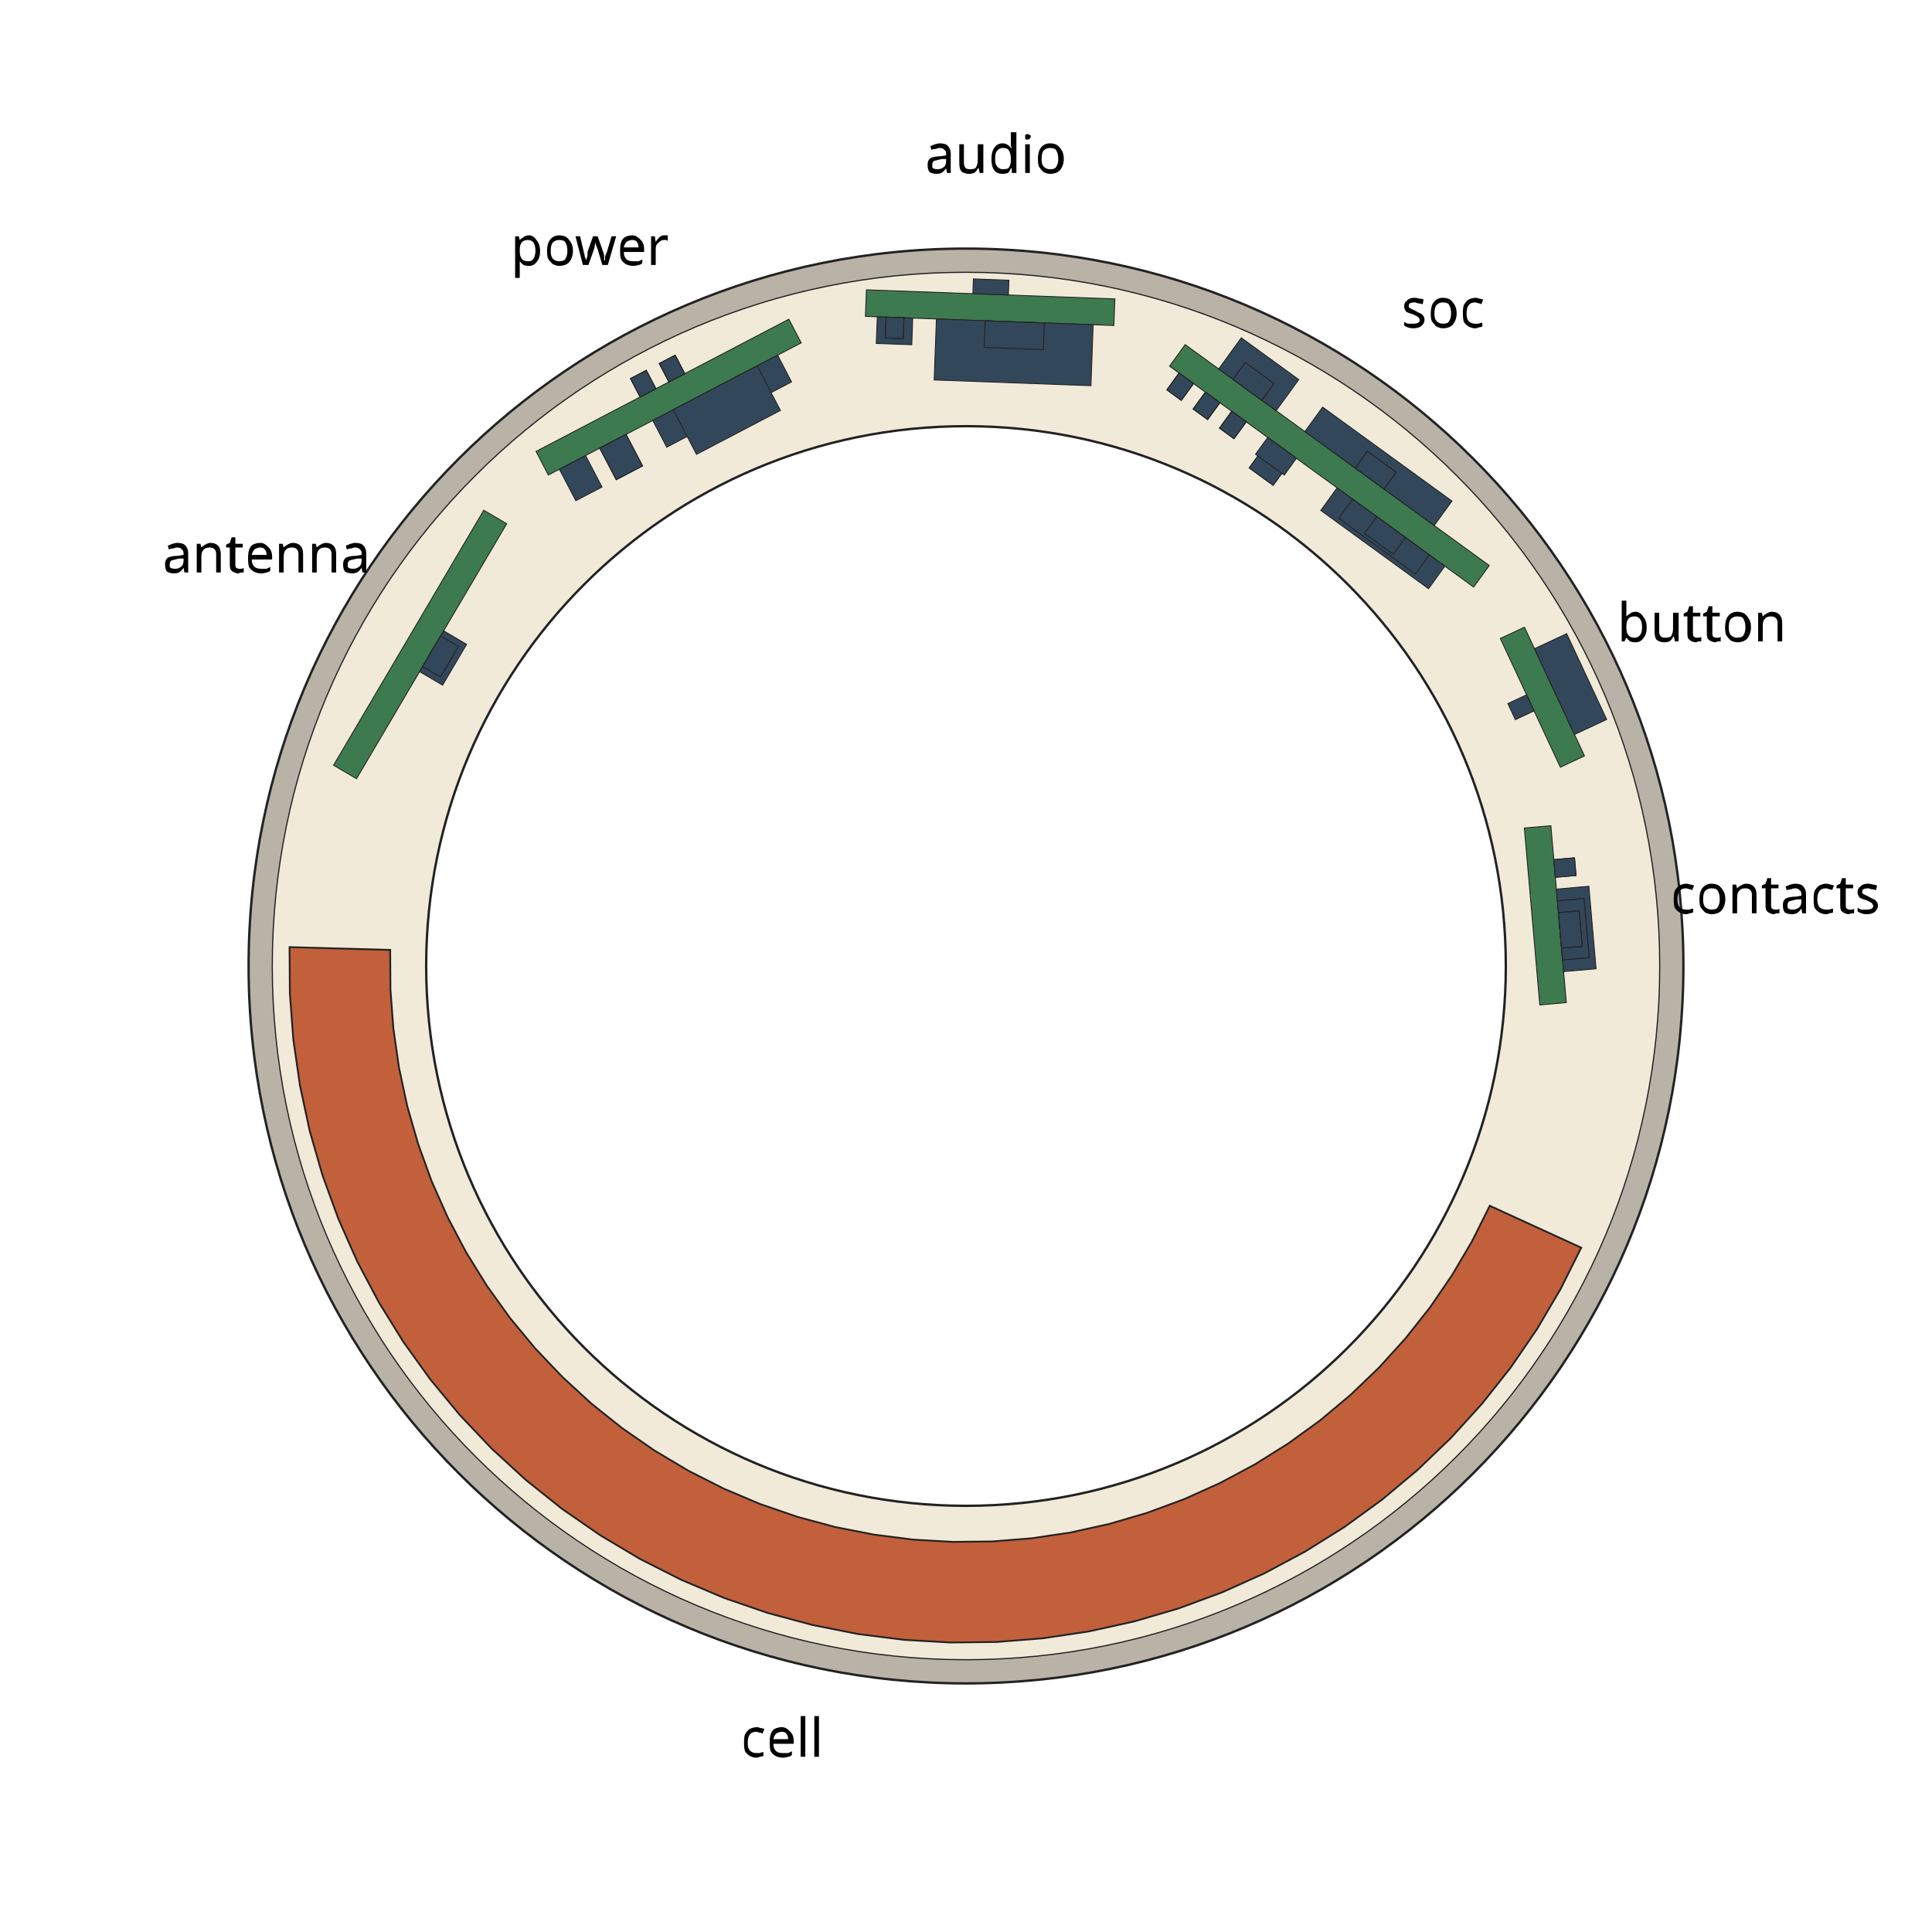
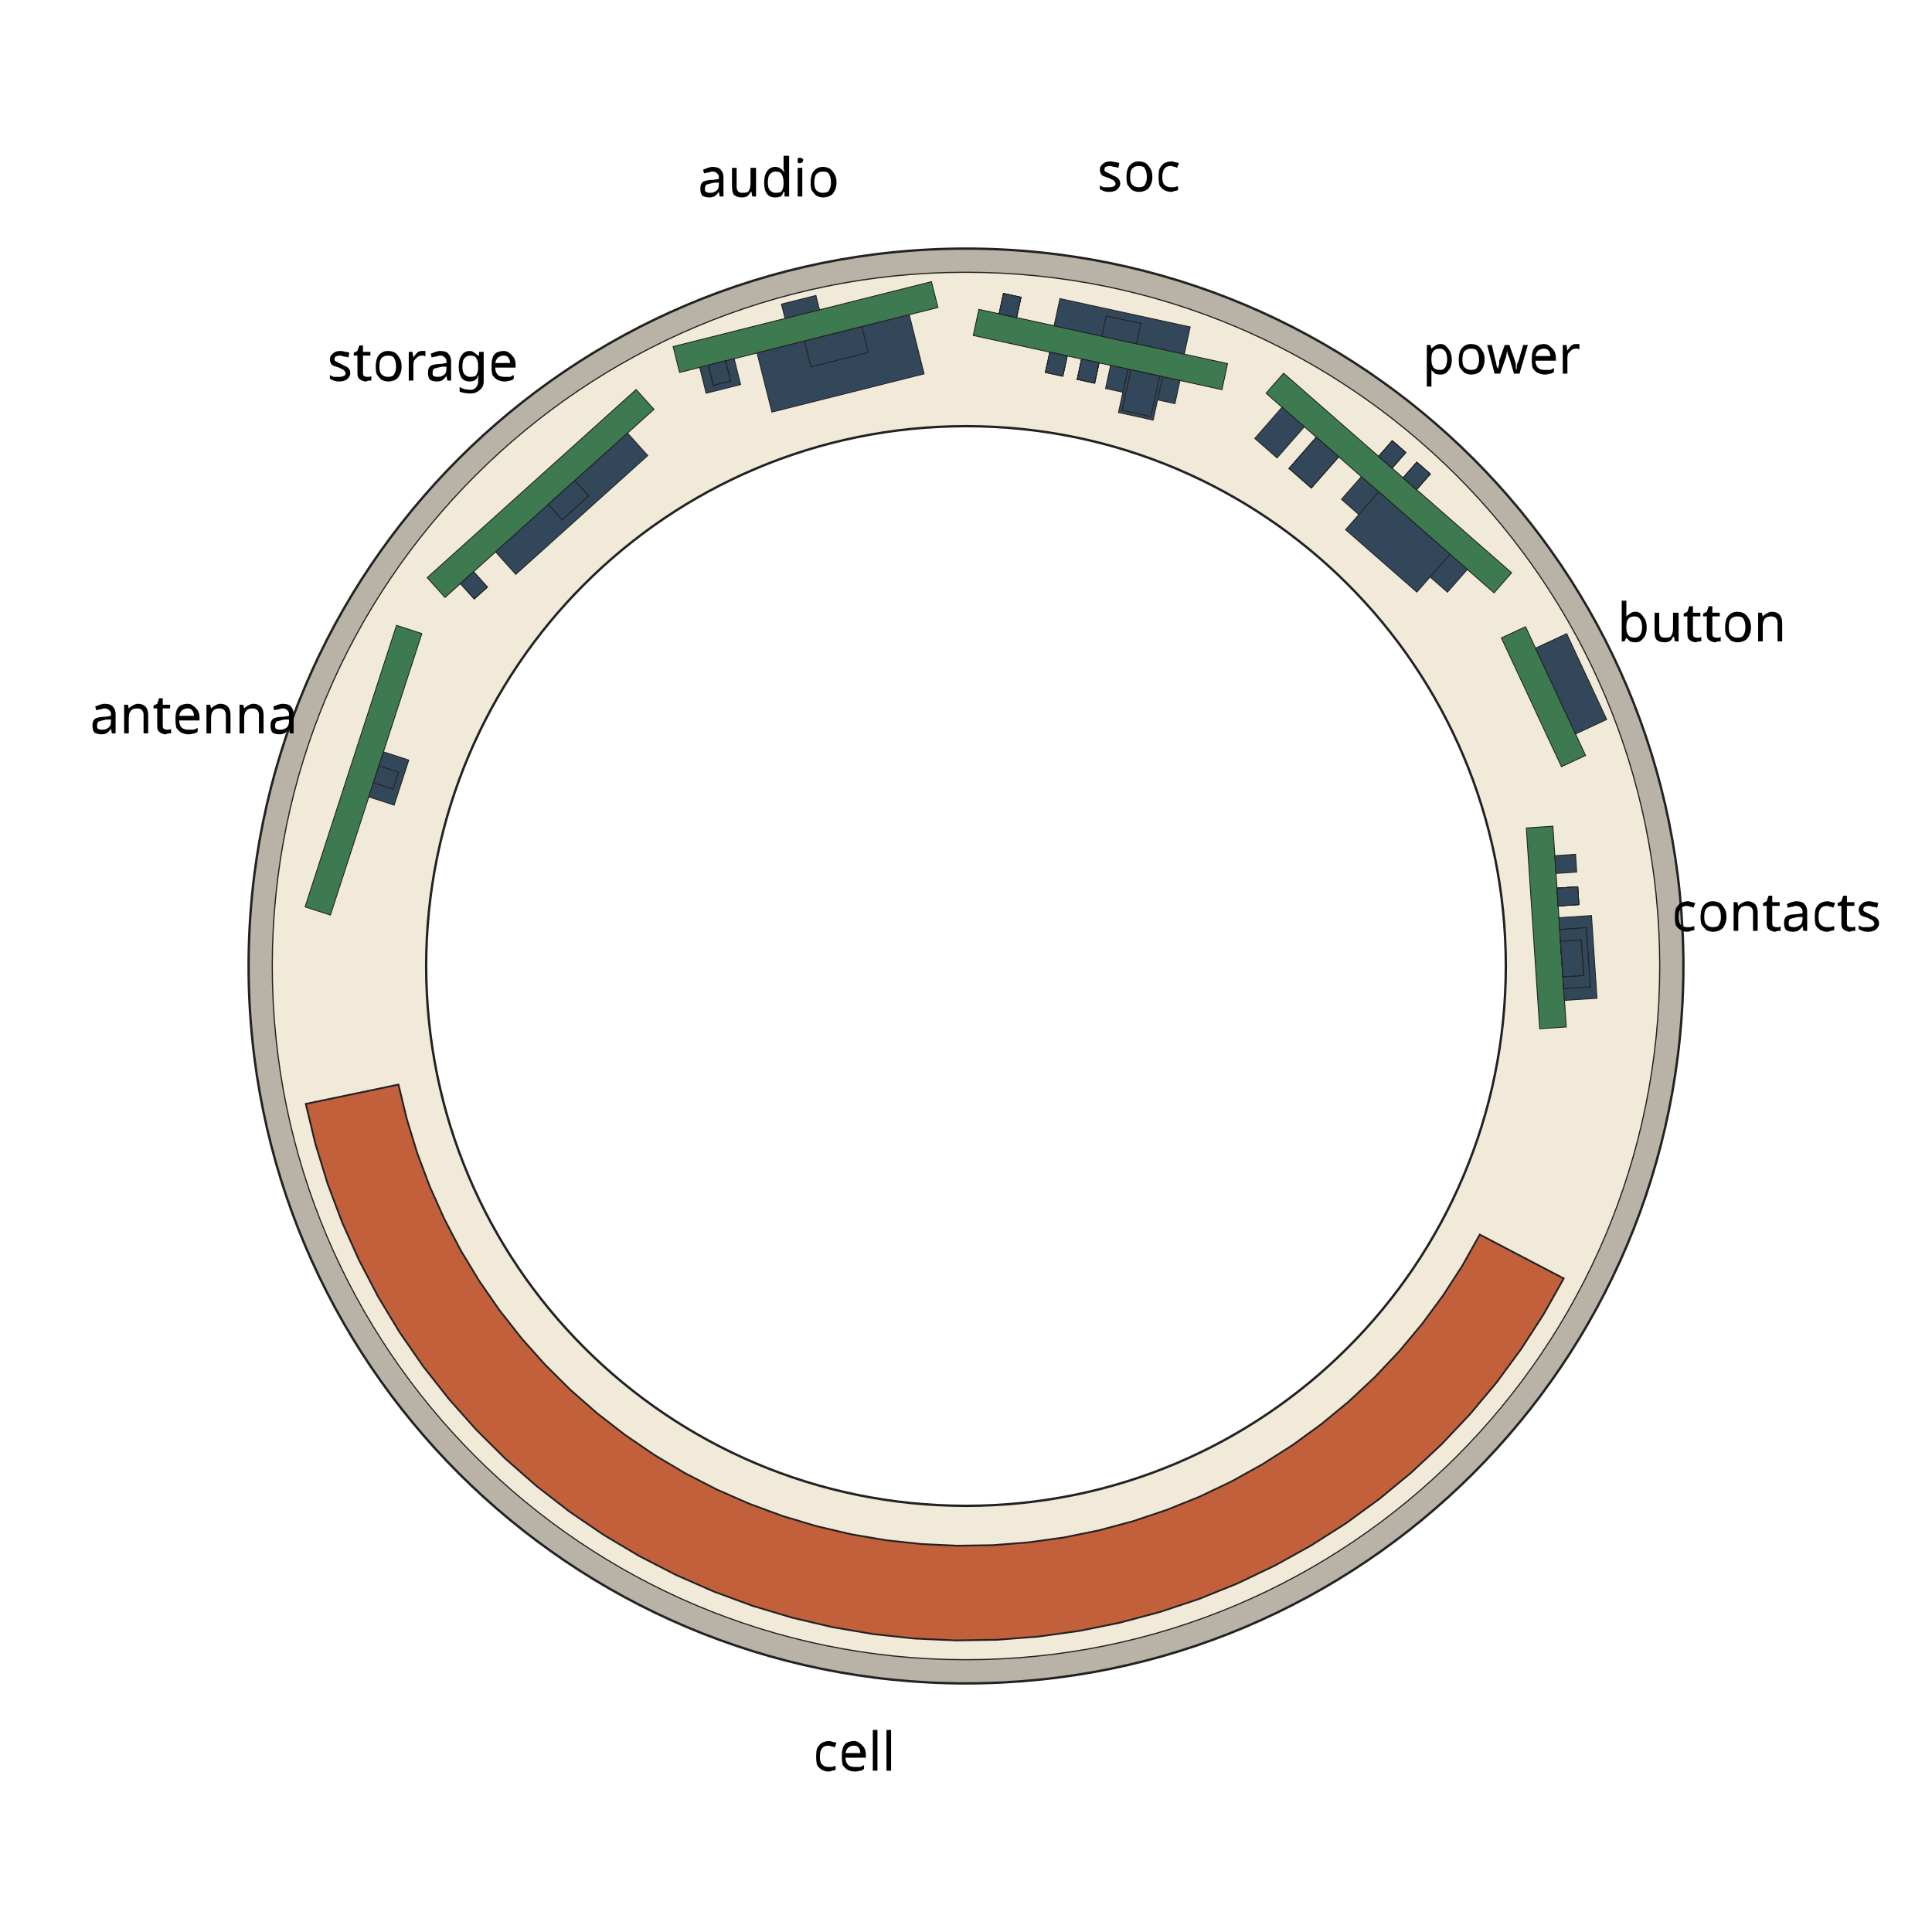
<svg xmlns="http://www.w3.org/2000/svg" viewBox="-16.32 -16.32 32.64 32.64" width="640" font-family="sans-serif">
  <rect x="-16.32" y="-16.32" width="32.64" height="32.64" fill="#fff" />
  <circle r="12.120" fill="#b9b2a6" stroke="#222" stroke-width="0.04" />
  <circle r="11.720" fill="#f1ead9" stroke="#222" stroke-width="0.02" />
  <circle r="9.120" fill="#fff" stroke="#222" stroke-width="0.04" />
-   <polygon points="-11.428,-0.319 -11.423,0.464 -11.364,1.245 -11.252,2.020 -11.088,2.785 -10.871,3.537 -10.603,4.273 -10.286,4.989 -9.920,5.681 -9.508,6.347 -9.051,6.983 -8.552,7.586 -8.013,8.154 -7.436,8.683 -6.824,9.172 -6.180,9.617 -5.507,10.018 -4.809,10.371 -4.088,10.676 -3.347,10.931 -2.591,11.134 -1.823,11.286 -1.046,11.384 -0.264,11.429 0.519,11.420 1.299,11.358 2.074,11.242 2.838,11.074 3.590,10.854 4.324,10.583 5.038,10.262 5.729,9.893 6.393,9.478 7.026,9.018 7.627,8.516 8.192,7.974 8.719,7.394 9.205,6.780 9.647,6.134 10.044,5.459 10.394,4.759 8.849,4.051 8.551,4.647 8.212,5.222 7.836,5.772 7.422,6.295 6.974,6.788 6.493,7.249 5.982,7.677 5.442,8.068 4.877,8.422 4.289,8.736 3.681,9.009 3.056,9.240 2.416,9.427 1.765,9.571 1.106,9.669 0.441,9.722 -0.225,9.729 -0.890,9.691 -1.552,9.607 -2.206,9.479 -2.849,9.306 -3.480,9.089 -4.094,8.829 -4.688,8.528 -5.261,8.187 -5.809,7.808 -6.330,7.392 -6.821,6.941 -7.280,6.458 -7.705,5.945 -8.094,5.403 -8.445,4.837 -8.756,4.247 -9.027,3.638 -9.254,3.011 -9.439,2.371 -9.579,1.719 -9.674,1.059 -9.724,0.395 -9.728,-0.272" fill="#c2603c" stroke="#222" stroke-width="0.03" />
-   <polygon points="9.694,0.658 9.433,-2.331 9.881,-2.370 10.142,0.618" fill="#3d7a4f" stroke="#222" stroke-width="0.015" />
-   <polygon points="10.097,0.095 9.975,-1.299 10.523,-1.347 10.645,0.047" fill="#33475b" stroke="#222" stroke-width="0.015" />
-   <polygon points="10.079,-0.104 9.992,-1.100 10.440,-1.139 10.528,-0.143" fill="#33475b" stroke="#222" stroke-width="0.015" />
-   <polygon points="10.079,-0.104 9.992,-1.100 10.440,-1.139 10.528,-0.143" fill="#33475b" stroke="#222" stroke-width="0.015" />
-   <polygon points="10.062,-0.303 10.010,-0.901 10.358,-0.931 10.411,-0.334" fill="#33475b" stroke="#222" stroke-width="0.015" />
-   <polygon points="10.062,-0.303 10.010,-0.901 10.358,-0.931 10.411,-0.334" fill="#33475b" stroke="#222" stroke-width="0.015" />
-   <polygon points="10.062,-0.303 10.010,-0.901 10.358,-0.931 10.411,-0.334" fill="#33475b" stroke="#222" stroke-width="0.015" />
-   <polygon points="9.957,-1.499 9.931,-1.797 10.280,-1.828 10.306,-1.529" fill="#33475b" stroke="#222" stroke-width="0.015" />
-   <polygon points="9.957,-1.499 9.931,-1.797 10.280,-1.828 10.306,-1.529" fill="#33475b" stroke="#222" stroke-width="0.015" />
-   <text x="13.67" y="-1.20" font-size="0.9" text-anchor="middle" dominant-baseline="middle">contacts</text>
-   <polygon points="10.041,-3.358 9.027,-5.534 9.435,-5.724 10.449,-3.549" fill="#3d7a4f" stroke="#222" stroke-width="0.015" />
-   <polygon points="9.281,-4.162 9.154,-4.434 9.471,-4.582 9.598,-4.310" fill="#33475b" stroke="#222" stroke-width="0.015" />
-   <polygon points="10.280,-3.911 9.604,-5.361 10.148,-5.615 10.824,-4.165" fill="#33475b" stroke="#222" stroke-width="0.015" />
+   <polygon points="-11.154,2.330 -10.990,3.010 -10.785,3.678 -10.539,4.332 -10.254,4.970 -9.930,5.590 -9.569,6.188 -9.171,6.763 -8.739,7.312 -8.275,7.834 -7.779,8.327 -7.253,8.788 -6.701,9.216 -6.123,9.610 -5.523,9.967 -4.901,10.287 -4.261,10.568 -3.605,10.810 -2.936,11.010 -2.255,11.170 -1.566,11.287 -0.871,11.362 -0.173,11.394 0.526,11.383 1.223,11.329 1.915,11.233 2.600,11.094 3.275,10.914 3.938,10.693 4.587,10.431 5.217,10.130 5.829,9.791 6.418,9.416 6.983,9.004 7.522,8.559 8.033,8.082 8.513,7.574 8.962,7.038 9.376,6.475 9.756,5.888 10.098,5.279 8.680,4.538 8.386,5.062 8.060,5.566 7.703,6.050 7.318,6.511 6.905,6.947 6.466,7.358 6.003,7.740 5.517,8.094 5.010,8.417 4.485,8.708 3.943,8.967 3.385,9.191 2.816,9.382 2.235,9.537 1.646,9.656 1.051,9.738 0.452,9.785 -0.149,9.794 -0.749,9.766 -1.346,9.702 -1.939,9.601 -2.524,9.464 -3.099,9.292 -3.663,9.084 -4.213,8.843 -4.747,8.568 -5.264,8.261 -5.760,7.922 -6.235,7.554 -6.686,7.158 -7.113,6.734 -7.512,6.286 -7.883,5.813 -8.225,5.319 -8.536,4.805 -8.814,4.272 -9.060,3.724 -9.271,3.161 -9.447,2.587 -9.588,2.003" fill="#c2603c" stroke="#222" stroke-width="0.03" />
+   <polygon points="9.692,1.060 9.466,-2.332 9.915,-2.362 10.141,1.030" fill="#3d7a4f" stroke="#222" stroke-width="0.015" />
+   <polygon points="10.111,0.581 10.018,-0.816 10.567,-0.852 10.660,0.545" fill="#33475b" stroke="#222" stroke-width="0.015" />
+   <polygon points="10.097,0.382 10.031,-0.616 10.480,-0.646 10.547,0.352" fill="#33475b" stroke="#222" stroke-width="0.015" />
+   <polygon points="10.097,0.382 10.031,-0.616 10.480,-0.646 10.547,0.352" fill="#33475b" stroke="#222" stroke-width="0.015" />
+   <polygon points="10.084,0.182 10.044,-0.417 10.394,-0.440 10.433,0.159" fill="#33475b" stroke="#222" stroke-width="0.015" />
+   <polygon points="10.084,0.182 10.044,-0.417 10.394,-0.440 10.433,0.159" fill="#33475b" stroke="#222" stroke-width="0.015" />
+   <polygon points="10.084,0.182 10.044,-0.417 10.394,-0.440 10.433,0.159" fill="#33475b" stroke="#222" stroke-width="0.015" />
+   <polygon points="10.005,-1.015 9.985,-1.315 10.334,-1.338 10.354,-1.038" fill="#33475b" stroke="#222" stroke-width="0.015" />
+   <polygon points="10.005,-1.015 9.985,-1.315 10.334,-1.338 10.354,-1.038" fill="#33475b" stroke="#222" stroke-width="0.015" />
+   <polygon points="10.005,-1.015 9.985,-1.315 10.334,-1.338 10.354,-1.038" fill="#33475b" stroke="#222" stroke-width="0.015" />
+   <polygon points="10.005,-1.015 9.985,-1.315 10.334,-1.338 10.354,-1.038" fill="#33475b" stroke="#222" stroke-width="0.015" />
+   <polygon points="9.968,-1.564 9.948,-1.863 10.298,-1.887 10.317,-1.587" fill="#33475b" stroke="#222" stroke-width="0.015" />
+   <text x="13.69" y="-0.91" font-size="0.9" text-anchor="middle" dominant-baseline="middle">contacts</text>
+   <polygon points="10.060,-3.367 9.045,-5.542 9.453,-5.732 10.467,-3.557" fill="#3d7a4f" stroke="#222" stroke-width="0.015" />
+   <polygon points="10.298,-3.920 9.622,-5.370 10.148,-5.615 10.824,-4.165" fill="#33475b" stroke="#222" stroke-width="0.015" />
  <text x="12.43" y="-5.80" font-size="0.9" text-anchor="middle" dominant-baseline="middle">button</text>
-   <polygon points="8.576,-6.402 3.439,-10.134 3.703,-10.498 8.840,-6.766" fill="#3d7a4f" stroke="#222" stroke-width="0.015" />
-   <polygon points="7.814,-6.374 5.994,-7.697 6.270,-8.077 8.090,-6.755" fill="#33475b" stroke="#222" stroke-width="0.015" />
-   <polygon points="7.592,-6.622 6.298,-7.562 6.533,-7.886 7.827,-6.946" fill="#33475b" stroke="#222" stroke-width="0.015" />
-   <polygon points="7.217,-6.956 6.732,-7.309 6.938,-7.592 7.423,-7.240" fill="#33475b" stroke="#222" stroke-width="0.015" />
-   <polygon points="5.189,-8.121 4.785,-8.415 5.137,-8.900 5.542,-8.606" fill="#33475b" stroke="#222" stroke-width="0.015" />
-   <polygon points="5.189,-8.121 4.785,-8.415 5.137,-8.900 5.542,-8.606" fill="#33475b" stroke="#222" stroke-width="0.015" />
-   <polygon points="5.255,-8.382 5.013,-8.558 5.218,-8.841 5.461,-8.665" fill="#33475b" stroke="#222" stroke-width="0.015" />
-   <polygon points="5.377,-8.294 4.891,-8.646 5.097,-8.929 5.582,-8.577" fill="#33475b" stroke="#222" stroke-width="0.015" />
-   <polygon points="4.527,-8.911 4.285,-9.087 4.490,-9.370 4.733,-9.194" fill="#33475b" stroke="#222" stroke-width="0.015" />
-   <polygon points="4.527,-8.911 4.285,-9.087 4.490,-9.370 4.733,-9.194" fill="#33475b" stroke="#222" stroke-width="0.015" />
-   <polygon points="4.527,-8.911 4.285,-9.087 4.490,-9.370 4.733,-9.194" fill="#33475b" stroke="#222" stroke-width="0.015" />
-   <polygon points="4.527,-8.911 4.285,-9.087 4.490,-9.370 4.733,-9.194" fill="#33475b" stroke="#222" stroke-width="0.015" />
-   <polygon points="4.082,-9.234 3.840,-9.410 4.045,-9.694 4.288,-9.517" fill="#33475b" stroke="#222" stroke-width="0.015" />
-   <polygon points="4.082,-9.234 3.840,-9.410 4.045,-9.694 4.288,-9.517" fill="#33475b" stroke="#222" stroke-width="0.015" />
-   <polygon points="4.082,-9.234 3.840,-9.410 4.045,-9.694 4.288,-9.517" fill="#33475b" stroke="#222" stroke-width="0.015" />
-   <polygon points="4.082,-9.234 3.840,-9.410 4.045,-9.694 4.288,-9.517" fill="#33475b" stroke="#222" stroke-width="0.015" />
-   <polygon points="3.637,-9.557 3.395,-9.734 3.600,-10.017 3.843,-9.840" fill="#33475b" stroke="#222" stroke-width="0.015" />
-   <polygon points="3.637,-9.557 3.395,-9.734 3.600,-10.017 3.843,-9.840" fill="#33475b" stroke="#222" stroke-width="0.015" />
-   <polygon points="3.637,-9.557 3.395,-9.734 3.600,-10.017 3.843,-9.840" fill="#33475b" stroke="#222" stroke-width="0.015" />
-   <polygon points="7.910,-7.442 5.726,-9.029 6.025,-9.442 8.210,-7.855" fill="#33475b" stroke="#222" stroke-width="0.015" />
-   <polygon points="7.060,-8.059 6.575,-8.412 6.781,-8.695 7.266,-8.342" fill="#33475b" stroke="#222" stroke-width="0.015" />
-   <polygon points="7.060,-8.059 6.575,-8.412 6.781,-8.695 7.266,-8.342" fill="#33475b" stroke="#222" stroke-width="0.015" />
-   <polygon points="5.240,-9.382 4.269,-10.087 4.651,-10.613 5.622,-9.907" fill="#33475b" stroke="#222" stroke-width="0.015" />
-   <polygon points="4.997,-9.558 4.512,-9.911 4.718,-10.194 5.203,-9.841" fill="#33475b" stroke="#222" stroke-width="0.015" />
-   <polygon points="4.997,-9.558 4.512,-9.911 4.718,-10.194 5.203,-9.841" fill="#33475b" stroke="#222" stroke-width="0.015" />
-   <text x="8.06" y="-11.10" font-size="0.9" text-anchor="middle" dominant-baseline="middle">soc</text>
-   <polygon points="2.498,-10.821 -1.699,-10.975 -1.683,-11.424 2.515,-11.270" fill="#3d7a4f" stroke="#222" stroke-width="0.015" />
-   <polygon points="2.111,-9.804 -0.538,-9.901 -0.500,-10.931 2.148,-10.834" fill="#33475b" stroke="#222" stroke-width="0.015" />
-   <polygon points="1.307,-10.414 0.308,-10.451 0.325,-10.900 1.324,-10.864" fill="#33475b" stroke="#222" stroke-width="0.015" />
-   <polygon points="-0.916,-10.496 -1.516,-10.518 -1.499,-10.967 -0.900,-10.945" fill="#33475b" stroke="#222" stroke-width="0.015" />
-   <polygon points="-1.062,-10.601 -1.362,-10.612 -1.349,-10.962 -1.049,-10.951" fill="#33475b" stroke="#222" stroke-width="0.015" />
-   <polygon points="-1.062,-10.601 -1.362,-10.612 -1.349,-10.962 -1.049,-10.951" fill="#33475b" stroke="#222" stroke-width="0.015" />
-   <polygon points="-1.062,-10.601 -1.362,-10.612 -1.349,-10.962 -1.049,-10.951" fill="#33475b" stroke="#222" stroke-width="0.015" />
-   <polygon points="0.716,-11.336 0.116,-11.358 0.125,-11.608 0.725,-11.586" fill="#33475b" stroke="#222" stroke-width="0.015" />
-   <text x="0.50" y="-13.71" font-size="0.9" text-anchor="middle" dominant-baseline="middle">audio</text>
-   <polygon points="-2.784,-10.528 -7.056,-8.295 -7.264,-8.694 -2.993,-10.927" fill="#3d7a4f" stroke="#222" stroke-width="0.015" />
-   <polygon points="-2.947,-9.868 -5.056,-8.765 -5.292,-9.217 -3.183,-10.320" fill="#33475b" stroke="#222" stroke-width="0.015" />
-   <polygon points="-3.135,-9.386 -4.553,-8.644 -4.947,-9.398 -3.529,-10.139" fill="#33475b" stroke="#222" stroke-width="0.015" />
-   <polygon points="-5.466,-8.449 -5.909,-8.217 -6.187,-8.749 -5.744,-8.981" fill="#33475b" stroke="#222" stroke-width="0.015" />
-   <polygon points="-5.466,-8.449 -5.909,-8.217 -6.187,-8.749 -5.744,-8.981" fill="#33475b" stroke="#222" stroke-width="0.015" />
-   <polygon points="-5.466,-8.449 -5.909,-8.217 -6.187,-8.749 -5.744,-8.981" fill="#33475b" stroke="#222" stroke-width="0.015" />
-   <polygon points="-6.149,-8.092 -6.592,-7.861 -6.870,-8.392 -6.427,-8.624" fill="#33475b" stroke="#222" stroke-width="0.015" />
-   <polygon points="-4.752,-10.007 -5.018,-9.868 -5.180,-10.178 -4.914,-10.317" fill="#33475b" stroke="#222" stroke-width="0.015" />
-   <polygon points="-4.752,-10.007 -5.018,-9.868 -5.180,-10.178 -4.914,-10.317" fill="#33475b" stroke="#222" stroke-width="0.015" />
-   <polygon points="-4.752,-10.007 -5.018,-9.868 -5.180,-10.178 -4.914,-10.317" fill="#33475b" stroke="#222" stroke-width="0.015" />
-   <polygon points="-4.752,-10.007 -5.018,-9.868 -5.180,-10.178 -4.914,-10.317" fill="#33475b" stroke="#222" stroke-width="0.015" />
-   <polygon points="-5.239,-9.752 -5.505,-9.613 -5.667,-9.924 -5.402,-10.063" fill="#33475b" stroke="#222" stroke-width="0.015" />
-   <polygon points="-5.239,-9.752 -5.505,-9.613 -5.667,-9.924 -5.402,-10.063" fill="#33475b" stroke="#222" stroke-width="0.015" />
-   <polygon points="-5.239,-9.752 -5.505,-9.613 -5.667,-9.924 -5.402,-10.063" fill="#33475b" stroke="#222" stroke-width="0.015" />
-   <text x="-6.36" y="-12.16" font-size="0.9" text-anchor="middle" dominant-baseline="middle">power</text>
-   <polygon points="-7.759,-7.472 -10.297,-3.164 -10.685,-3.392 -8.147,-7.700" fill="#3d7a4f" stroke="#222" stroke-width="0.015" />
-   <polygon points="-8.437,-5.434 -8.843,-4.745 -9.231,-4.973 -8.825,-5.663" fill="#33475b" stroke="#222" stroke-width="0.015" />
-   <polygon points="-8.650,-5.270 -8.803,-5.011 -9.104,-5.189 -8.952,-5.447" fill="#33475b" stroke="#222" stroke-width="0.015" />
-   <polygon points="-8.650,-5.270 -8.803,-5.011 -9.104,-5.189 -8.952,-5.447" fill="#33475b" stroke="#222" stroke-width="0.015" />
-   <polygon points="-8.574,-5.399 -8.879,-4.882 -9.180,-5.059 -8.876,-5.576" fill="#33475b" stroke="#222" stroke-width="0.015" />
-   <text x="-11.82" y="-6.96" font-size="0.9" text-anchor="middle" dominant-baseline="middle">antenna</text>
-   <text x="-3.11" y="13.36" font-size="0.9" text-anchor="middle">cell</text>
+   <polygon points="8.921,-6.304 5.069,-9.677 5.366,-10.015 9.218,-6.643" fill="#3d7a4f" stroke="#222" stroke-width="0.015" />
+   <polygon points="8.134,-6.316 6.343,-7.884 6.679,-8.267 8.470,-6.700" fill="#33475b" stroke="#222" stroke-width="0.015" />
+   <polygon points="7.617,-6.317 6.413,-7.371 6.973,-8.010 8.177,-6.957" fill="#33475b" stroke="#222" stroke-width="0.015" />
+   <polygon points="5.834,-8.077 5.458,-8.406 5.919,-8.933 6.296,-8.603" fill="#33475b" stroke="#222" stroke-width="0.015" />
+   <polygon points="5.834,-8.077 5.458,-8.406 5.919,-8.933 6.296,-8.603" fill="#33475b" stroke="#222" stroke-width="0.015" />
+   <polygon points="5.834,-8.077 5.458,-8.406 5.919,-8.933 6.296,-8.603" fill="#33475b" stroke="#222" stroke-width="0.015" />
+   <polygon points="5.255,-8.584 4.879,-8.913 5.340,-9.440 5.716,-9.110" fill="#33475b" stroke="#222" stroke-width="0.015" />
+   <polygon points="7.611,-8.049 7.386,-8.247 7.616,-8.510 7.842,-8.313" fill="#33475b" stroke="#222" stroke-width="0.015" />
+   <polygon points="7.611,-8.049 7.386,-8.247 7.616,-8.510 7.842,-8.313" fill="#33475b" stroke="#222" stroke-width="0.015" />
+   <polygon points="7.611,-8.049 7.386,-8.247 7.616,-8.510 7.842,-8.313" fill="#33475b" stroke="#222" stroke-width="0.015" />
+   <polygon points="7.611,-8.049 7.386,-8.247 7.616,-8.510 7.842,-8.313" fill="#33475b" stroke="#222" stroke-width="0.015" />
+   <polygon points="7.198,-8.412 6.972,-8.609 7.202,-8.873 7.428,-8.675" fill="#33475b" stroke="#222" stroke-width="0.015" />
+   <polygon points="7.198,-8.412 6.972,-8.609 7.202,-8.873 7.428,-8.675" fill="#33475b" stroke="#222" stroke-width="0.015" />
+   <polygon points="7.198,-8.412 6.972,-8.609 7.202,-8.873 7.428,-8.675" fill="#33475b" stroke="#222" stroke-width="0.015" />
+   <polygon points="7.198,-8.412 6.972,-8.609 7.202,-8.873 7.428,-8.675" fill="#33475b" stroke="#222" stroke-width="0.015" />
+   <text x="9.04" y="-10.32" font-size="0.9" text-anchor="middle" dominant-baseline="middle">power</text>
+   <polygon points="4.324,-9.737 0.122,-10.653 0.218,-11.093 4.419,-10.177" fill="#3d7a4f" stroke="#222" stroke-width="0.015" />
+   <polygon points="3.530,-9.501 2.358,-9.757 2.443,-10.148 3.615,-9.892" fill="#33475b" stroke="#222" stroke-width="0.015" />
+   <polygon points="3.162,-9.223 2.576,-9.351 2.736,-10.084 3.322,-9.956" fill="#33475b" stroke="#222" stroke-width="0.015" />
+   <polygon points="3.124,-9.283 2.636,-9.389 2.785,-10.073 3.273,-9.966" fill="#33475b" stroke="#222" stroke-width="0.015" />
+   <polygon points="2.173,-9.848 1.880,-9.912 1.954,-10.254 2.247,-10.190" fill="#33475b" stroke="#222" stroke-width="0.015" />
+   <polygon points="2.173,-9.848 1.880,-9.912 1.954,-10.254 2.247,-10.190" fill="#33475b" stroke="#222" stroke-width="0.015" />
+   <polygon points="2.173,-9.848 1.880,-9.912 1.954,-10.254 2.247,-10.190" fill="#33475b" stroke="#222" stroke-width="0.015" />
+   <polygon points="2.173,-9.848 1.880,-9.912 1.954,-10.254 2.247,-10.190" fill="#33475b" stroke="#222" stroke-width="0.015" />
+   <polygon points="1.635,-9.965 1.342,-10.029 1.417,-10.371 1.710,-10.307" fill="#33475b" stroke="#222" stroke-width="0.015" />
+   <polygon points="1.635,-9.965 1.342,-10.029 1.417,-10.371 1.710,-10.307" fill="#33475b" stroke="#222" stroke-width="0.015" />
+   <polygon points="1.635,-9.965 1.342,-10.029 1.417,-10.371 1.710,-10.307" fill="#33475b" stroke="#222" stroke-width="0.015" />
+   <polygon points="3.687,-10.337 1.488,-10.816 1.588,-11.275 3.787,-10.796" fill="#33475b" stroke="#222" stroke-width="0.015" />
+   <polygon points="2.881,-10.513 2.294,-10.640 2.369,-10.982 2.955,-10.855" fill="#33475b" stroke="#222" stroke-width="0.015" />
+   <polygon points="0.853,-10.955 0.560,-11.019 0.635,-11.361 0.928,-11.297" fill="#33475b" stroke="#222" stroke-width="0.015" />
+   <polygon points="0.853,-10.955 0.560,-11.019 0.635,-11.361 0.928,-11.297" fill="#33475b" stroke="#222" stroke-width="0.015" />
+   <polygon points="0.853,-10.955 0.560,-11.019 0.635,-11.361 0.928,-11.297" fill="#33475b" stroke="#222" stroke-width="0.015" />
+   <polygon points="0.853,-10.955 0.560,-11.019 0.635,-11.361 0.928,-11.297" fill="#33475b" stroke="#222" stroke-width="0.015" />
+   <text x="2.92" y="-13.41" font-size="0.9" text-anchor="middle" dominant-baseline="middle">soc</text>
+   <polygon points="-0.474,-11.125 -4.839,-10.028 -4.948,-10.465 -0.584,-11.561" fill="#3d7a4f" stroke="#222" stroke-width="0.015" />
+   <polygon points="-0.708,-10.004 -3.279,-9.358 -3.530,-10.357 -0.959,-11.003" fill="#33475b" stroke="#222" stroke-width="0.015" />
+   <polygon points="-1.650,-10.365 -2.620,-10.122 -2.729,-10.558 -1.759,-10.802" fill="#33475b" stroke="#222" stroke-width="0.015" />
+   <polygon points="-3.808,-9.823 -4.390,-9.677 -4.499,-10.114 -3.917,-10.260" fill="#33475b" stroke="#222" stroke-width="0.015" />
+   <polygon points="-3.978,-9.884 -4.269,-9.811 -4.354,-10.150 -4.063,-10.223" fill="#33475b" stroke="#222" stroke-width="0.015" />
+   <polygon points="-3.978,-9.884 -4.269,-9.811 -4.354,-10.150 -4.063,-10.223" fill="#33475b" stroke="#222" stroke-width="0.015" />
+   <polygon points="-3.978,-9.884 -4.269,-9.811 -4.354,-10.150 -4.063,-10.223" fill="#33475b" stroke="#222" stroke-width="0.015" />
+   <polygon points="-2.475,-11.086 -3.057,-10.940 -3.118,-11.182 -2.536,-11.328" fill="#33475b" stroke="#222" stroke-width="0.015" />
+   <text x="-3.34" y="-13.31" font-size="0.9" text-anchor="middle" dominant-baseline="middle">audio</text>
+   <polygon points="-5.272,-9.405 -8.802,-6.226 -9.103,-6.561 -5.573,-9.739" fill="#3d7a4f" stroke="#222" stroke-width="0.015" />
+   <polygon points="-5.377,-8.624 -7.606,-6.617 -7.948,-6.996 -5.718,-9.003" fill="#33475b" stroke="#222" stroke-width="0.015" />
+   <polygon points="-6.376,-7.940 -6.822,-7.539 -7.056,-7.799 -6.610,-8.200" fill="#33475b" stroke="#222" stroke-width="0.015" />
+   <polygon points="-6.376,-7.940 -6.822,-7.539 -7.056,-7.799 -6.610,-8.200" fill="#33475b" stroke="#222" stroke-width="0.015" />
+   <polygon points="-8.085,-6.401 -8.308,-6.201 -8.542,-6.461 -8.319,-6.661" fill="#33475b" stroke="#222" stroke-width="0.015" />
+   <polygon points="-8.085,-6.401 -8.308,-6.201 -8.542,-6.461 -8.319,-6.661" fill="#33475b" stroke="#222" stroke-width="0.015" />
+   <text x="-9.18" y="-10.20" font-size="0.9" text-anchor="middle" dominant-baseline="middle">storage</text>
+   <polygon points="-9.193,-5.616 -10.738,-0.860 -11.166,-0.999 -9.621,-5.755" fill="#3d7a4f" stroke="#222" stroke-width="0.015" />
+   <polygon points="-9.414,-3.479 -9.661,-2.718 -10.089,-2.857 -9.842,-3.618" fill="#33475b" stroke="#222" stroke-width="0.015" />
+   <polygon points="-9.586,-3.272 -9.679,-2.987 -10.012,-3.095 -9.919,-3.381" fill="#33475b" stroke="#222" stroke-width="0.015" />
+   <text x="-13.05" y="-4.24" font-size="0.9" text-anchor="middle" dominant-baseline="middle">antenna</text>
+   <text x="-1.89" y="13.59" font-size="0.9" text-anchor="middle">cell</text>
</svg>
